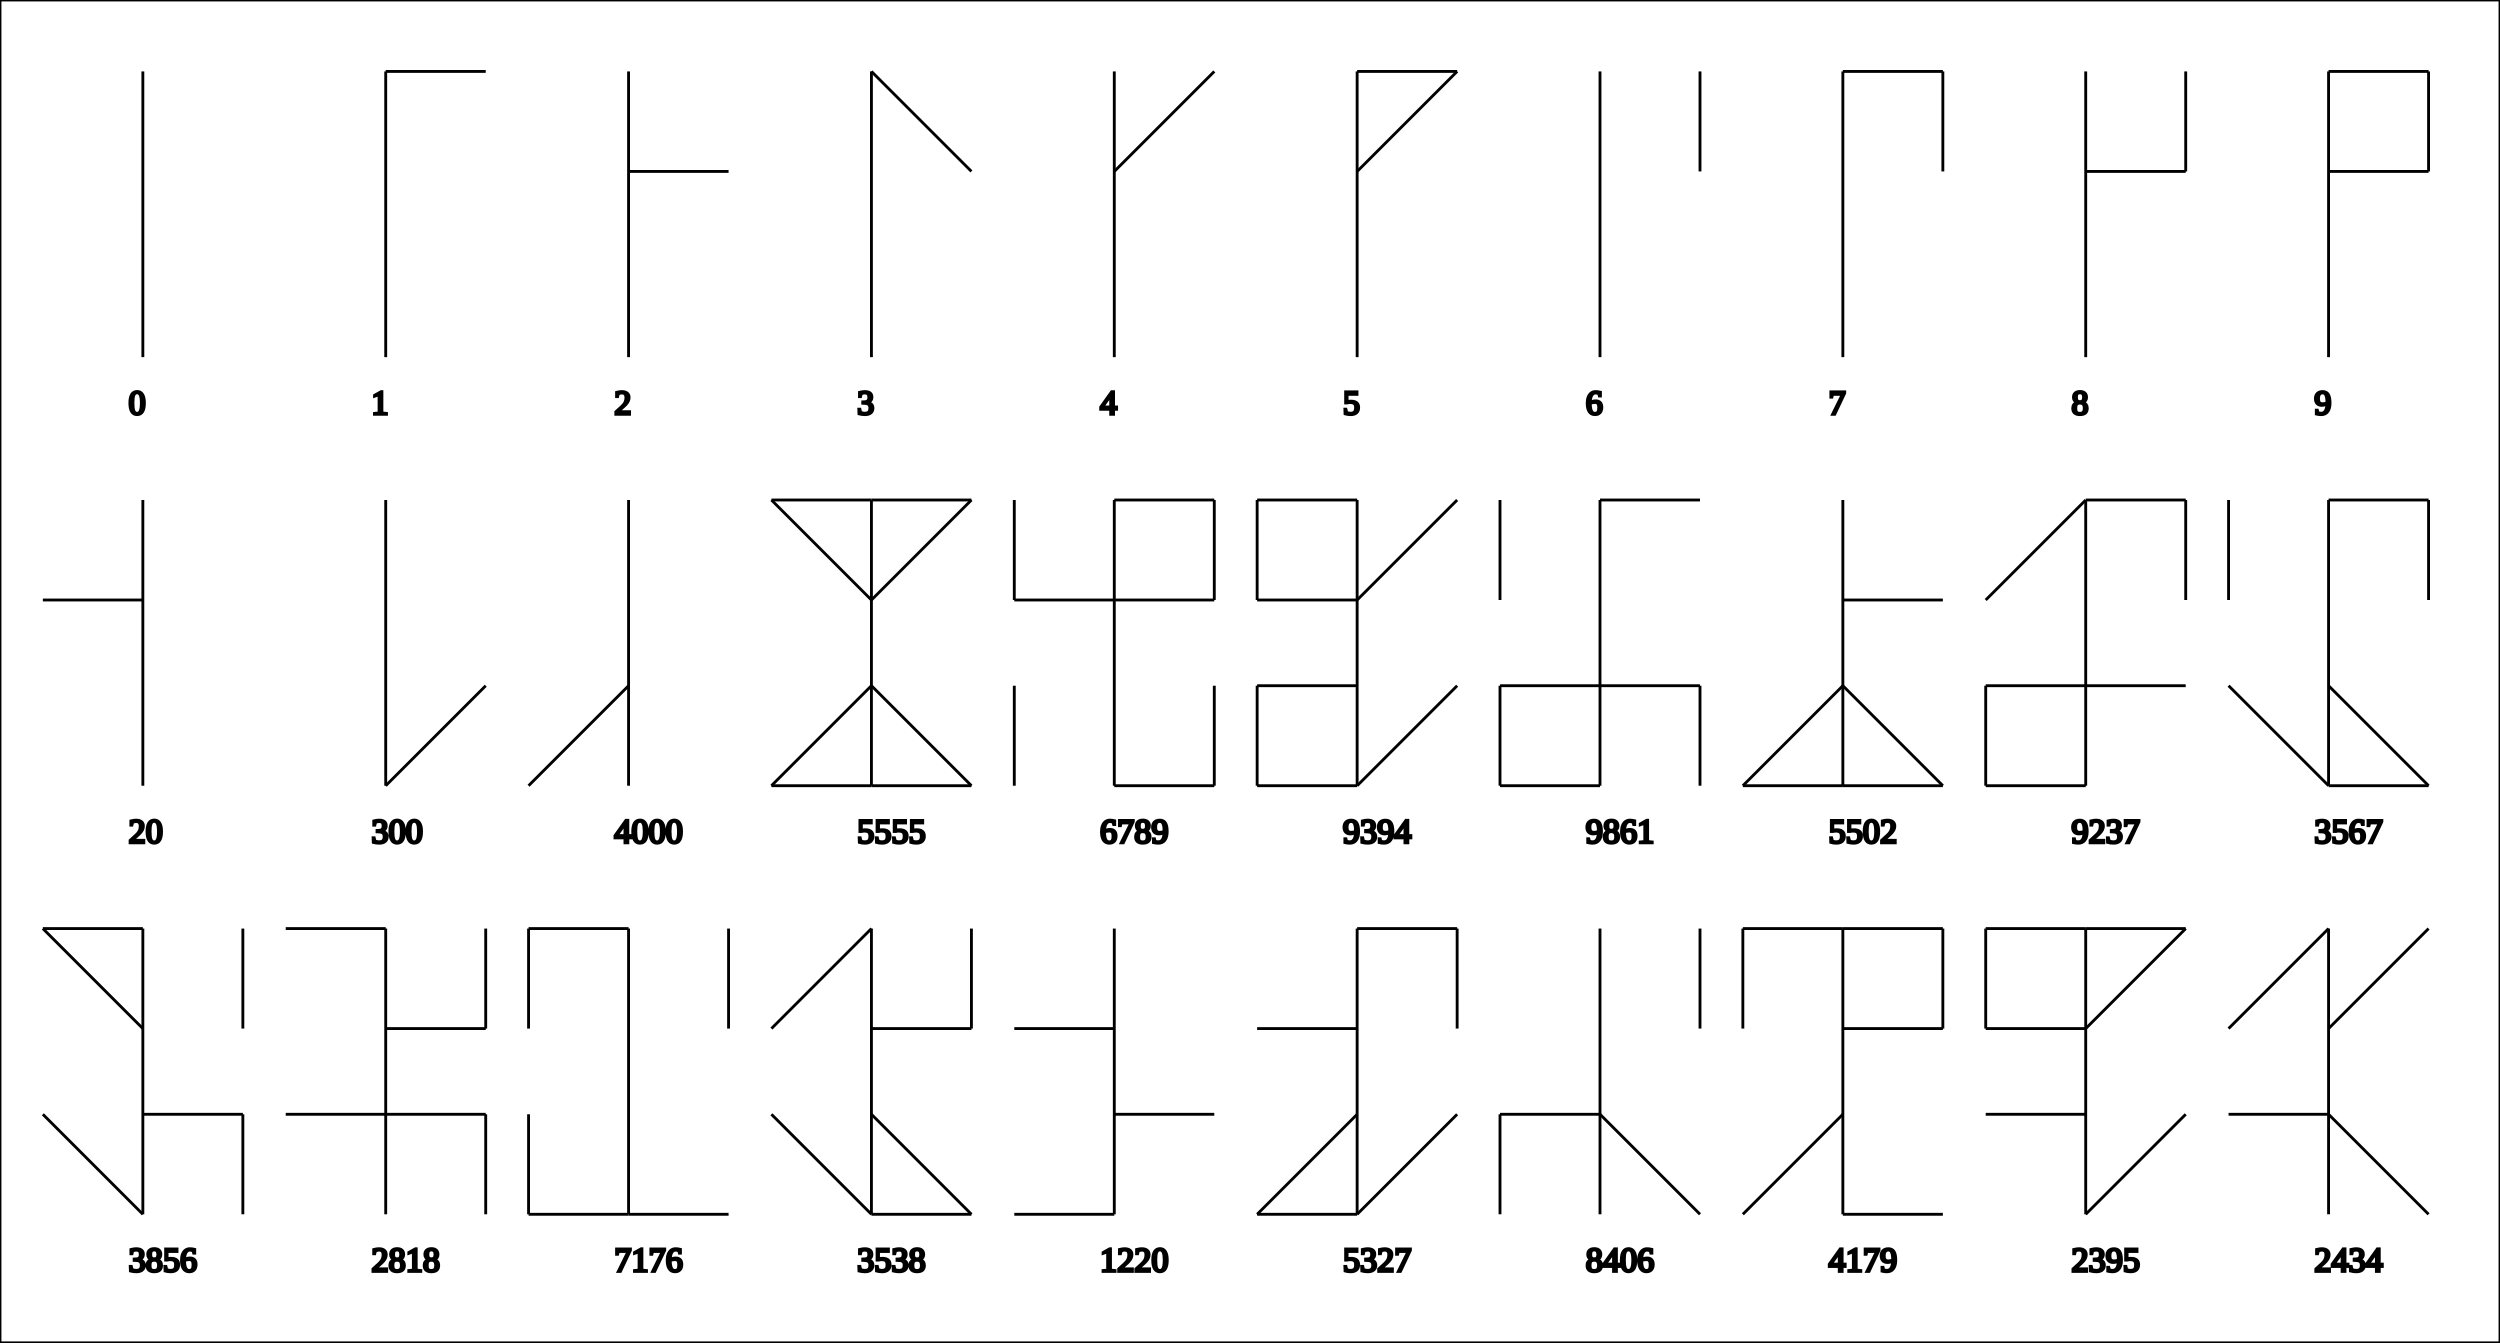
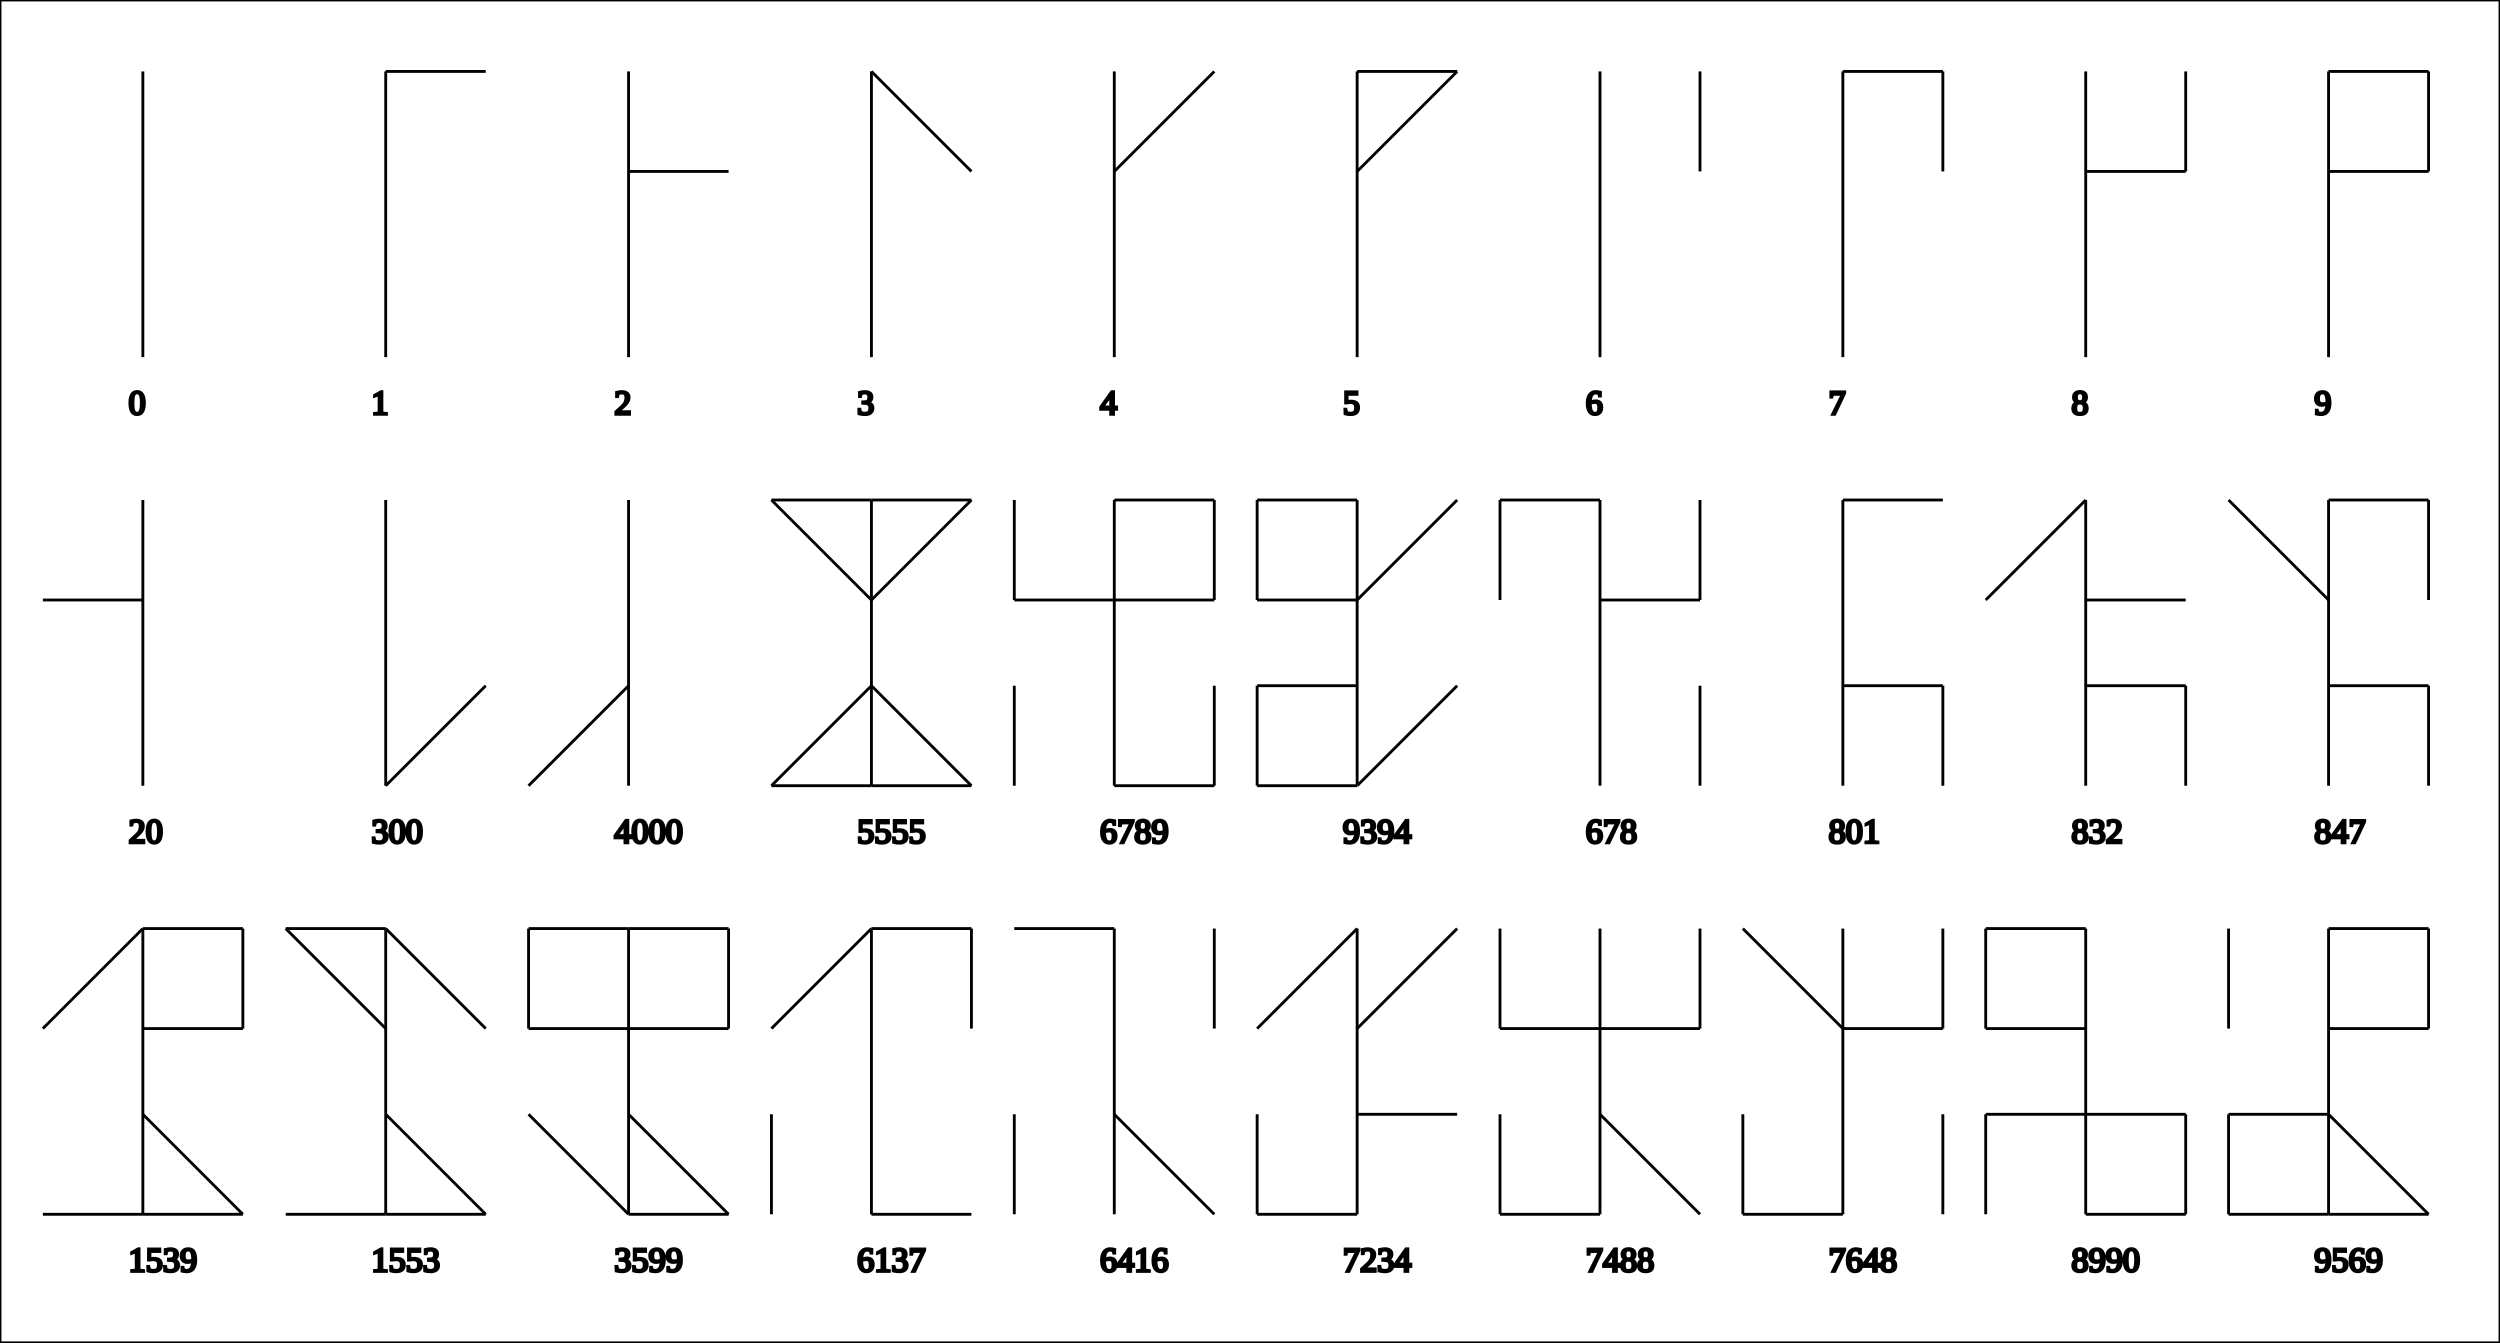
<svg xmlns="http://www.w3.org/2000/svg" width="875" height="470" style="stroke:black;" version="1.1">
  <rect width="100%" height="100%" style="fill:white;" />
  <line x1="50" y1="25" x2="50" y2="125" />
  <text x="45" y="145">0</text>
  <line x1="135" y1="25" x2="135" y2="125" />
  <line x1="135" y1="25" x2="170" y2="25" />
  <text x="130" y="145">1</text>
  <line x1="220" y1="25" x2="220" y2="125" />
  <line x1="220" y1="60" x2="255" y2="60" />
  <text x="215" y="145">2</text>
  <line x1="305" y1="25" x2="305" y2="125" />
  <line x1="305" y1="25" x2="340" y2="60" />
  <text x="300" y="145">3</text>
  <line x1="390" y1="25" x2="390" y2="125" />
  <line x1="390" y1="60" x2="425" y2="25" />
  <text x="385" y="145">4</text>
  <line x1="475" y1="25" x2="475" y2="125" />
  <line x1="475" y1="25" x2="510" y2="25" />
  <line x1="475" y1="60" x2="510" y2="25" />
  <text x="470" y="145">5</text>
  <line x1="560" y1="25" x2="560" y2="125" />
  <line x1="595" y1="25" x2="595" y2="60" />
  <text x="555" y="145">6</text>
  <line x1="645" y1="25" x2="645" y2="125" />
  <line x1="645" y1="25" x2="680" y2="25" />
  <line x1="680" y1="25" x2="680" y2="60" />
  <text x="640" y="145">7</text>
  <line x1="730" y1="25" x2="730" y2="125" />
  <line x1="730" y1="60" x2="765" y2="60" />
  <line x1="765" y1="25" x2="765" y2="60" />
  <text x="725" y="145">8</text>
  <line x1="815" y1="25" x2="815" y2="125" />
  <line x1="815" y1="25" x2="850" y2="25" />
  <line x1="815" y1="60" x2="850" y2="60" />
  <line x1="850" y1="25" x2="850" y2="60" />
  <text x="810" y="145">9</text>
  <line x1="50" y1="175" x2="50" y2="275" />
  <line x1="50" y1="210" x2="15" y2="210" />
  <text x="45" y="295">20</text>
  <line x1="135" y1="175" x2="135" y2="275" />
  <line x1="135" y1="275" x2="170" y2="240" />
  <text x="130" y="295">300</text>
  <line x1="220" y1="175" x2="220" y2="275" />
  <line x1="220" y1="240" x2="185" y2="275" />
  <text x="215" y="295">4000</text>
  <line x1="305" y1="175" x2="305" y2="275" />
  <line x1="305" y1="175" x2="340" y2="175" />
  <line x1="305" y1="210" x2="340" y2="175" />
  <line x1="305" y1="175" x2="270" y2="175" />
  <line x1="305" y1="210" x2="270" y2="175" />
  <line x1="305" y1="275" x2="340" y2="275" />
  <line x1="305" y1="240" x2="340" y2="275" />
  <line x1="305" y1="275" x2="270" y2="275" />
  <line x1="305" y1="240" x2="270" y2="275" />
  <text x="300" y="295">5555</text>
  <line x1="390" y1="175" x2="390" y2="275" />
  <line x1="390" y1="175" x2="425" y2="175" />
  <line x1="390" y1="210" x2="425" y2="210" />
  <line x1="425" y1="175" x2="425" y2="210" />
  <line x1="390" y1="210" x2="355" y2="210" />
  <line x1="355" y1="175" x2="355" y2="210" />
  <line x1="390" y1="275" x2="425" y2="275" />
  <line x1="425" y1="240" x2="425" y2="275" />
  <line x1="355" y1="240" x2="355" y2="275" />
  <text x="385" y="295">6789</text>
  <line x1="475" y1="175" x2="475" y2="275" />
  <line x1="475" y1="210" x2="510" y2="175" />
  <line x1="475" y1="175" x2="440" y2="175" />
  <line x1="475" y1="210" x2="440" y2="210" />
  <line x1="440" y1="175" x2="440" y2="210" />
  <line x1="475" y1="275" x2="510" y2="240" />
  <line x1="475" y1="275" x2="440" y2="275" />
  <line x1="475" y1="240" x2="440" y2="240" />
  <line x1="440" y1="240" x2="440" y2="275" />
  <text x="470" y="295">9394</text>
  <line x1="560" y1="175" x2="560" y2="275" />
-   <line x1="560" y1="175" x2="595" y2="175" />
+   <line x1="560" y1="210" x2="595" y2="210" />
+   <line x1="595" y1="175" x2="595" y2="210" />
+   <line x1="560" y1="175" x2="525" y2="175" />
  <line x1="525" y1="175" x2="525" y2="210" />
-   <line x1="560" y1="240" x2="595" y2="240" />
  <line x1="595" y1="240" x2="595" y2="275" />
-   <line x1="560" y1="275" x2="525" y2="275" />
-   <line x1="560" y1="240" x2="525" y2="240" />
-   <line x1="525" y1="240" x2="525" y2="275" />
-   <text x="555" y="295">9861</text>
+   <text x="555" y="295">678</text>
  <line x1="645" y1="175" x2="645" y2="275" />
-   <line x1="645" y1="210" x2="680" y2="210" />
-   <line x1="645" y1="275" x2="680" y2="275" />
-   <line x1="645" y1="240" x2="680" y2="275" />
-   <line x1="645" y1="275" x2="610" y2="275" />
-   <line x1="645" y1="240" x2="610" y2="275" />
-   <text x="640" y="295">5502</text>
+   <line x1="645" y1="175" x2="680" y2="175" />
+   <line x1="645" y1="240" x2="680" y2="240" />
+   <line x1="680" y1="240" x2="680" y2="275" />
+   <text x="640" y="295">801</text>
  <line x1="730" y1="175" x2="730" y2="275" />
-   <line x1="730" y1="175" x2="765" y2="175" />
-   <line x1="765" y1="175" x2="765" y2="210" />
+   <line x1="730" y1="210" x2="765" y2="210" />
  <line x1="730" y1="175" x2="695" y2="210" />
  <line x1="730" y1="240" x2="765" y2="240" />
-   <line x1="730" y1="275" x2="695" y2="275" />
-   <line x1="730" y1="240" x2="695" y2="240" />
-   <line x1="695" y1="240" x2="695" y2="275" />
-   <text x="725" y="295">9237</text>
+   <line x1="765" y1="240" x2="765" y2="275" />
+   <text x="725" y="295">832</text>
  <line x1="815" y1="175" x2="815" y2="275" />
  <line x1="815" y1="175" x2="850" y2="175" />
  <line x1="850" y1="175" x2="850" y2="210" />
-   <line x1="780" y1="175" x2="780" y2="210" />
-   <line x1="815" y1="275" x2="850" y2="275" />
-   <line x1="815" y1="240" x2="850" y2="275" />
-   <line x1="815" y1="275" x2="780" y2="240" />
-   <text x="810" y="295">3567</text>
+   <line x1="815" y1="210" x2="780" y2="175" />
+   <line x1="815" y1="240" x2="850" y2="240" />
+   <line x1="850" y1="240" x2="850" y2="275" />
+   <text x="810" y="295">847</text>
  <line x1="50" y1="325" x2="50" y2="425" />
+   <line x1="50" y1="325" x2="85" y2="325" />
+   <line x1="50" y1="360" x2="85" y2="360" />
  <line x1="85" y1="325" x2="85" y2="360" />
-   <line x1="50" y1="325" x2="15" y2="325" />
-   <line x1="50" y1="360" x2="15" y2="325" />
-   <line x1="50" y1="390" x2="85" y2="390" />
-   <line x1="85" y1="390" x2="85" y2="425" />
-   <line x1="50" y1="425" x2="15" y2="390" />
-   <text x="45" y="445">3856</text>
+   <line x1="50" y1="325" x2="15" y2="360" />
+   <line x1="50" y1="425" x2="85" y2="425" />
+   <line x1="50" y1="390" x2="85" y2="425" />
+   <line x1="50" y1="425" x2="15" y2="425" />
+   <text x="45" y="445">1539</text>
  <line x1="135" y1="325" x2="135" y2="425" />
-   <line x1="135" y1="360" x2="170" y2="360" />
-   <line x1="170" y1="325" x2="170" y2="360" />
+   <line x1="135" y1="325" x2="170" y2="360" />
  <line x1="135" y1="325" x2="100" y2="325" />
-   <line x1="135" y1="390" x2="170" y2="390" />
-   <line x1="170" y1="390" x2="170" y2="425" />
-   <line x1="135" y1="390" x2="100" y2="390" />
-   <text x="130" y="445">2818</text>
+   <line x1="135" y1="360" x2="100" y2="325" />
+   <line x1="135" y1="425" x2="170" y2="425" />
+   <line x1="135" y1="390" x2="170" y2="425" />
+   <line x1="135" y1="425" x2="100" y2="425" />
+   <text x="130" y="445">1553</text>
  <line x1="220" y1="325" x2="220" y2="425" />
+   <line x1="220" y1="325" x2="255" y2="325" />
+   <line x1="220" y1="360" x2="255" y2="360" />
  <line x1="255" y1="325" x2="255" y2="360" />
  <line x1="220" y1="325" x2="185" y2="325" />
+   <line x1="220" y1="360" x2="185" y2="360" />
  <line x1="185" y1="325" x2="185" y2="360" />
  <line x1="220" y1="425" x2="255" y2="425" />
-   <line x1="220" y1="425" x2="185" y2="425" />
-   <line x1="185" y1="390" x2="185" y2="425" />
-   <text x="215" y="445">7176</text>
+   <line x1="220" y1="390" x2="255" y2="425" />
+   <line x1="220" y1="425" x2="185" y2="390" />
+   <text x="215" y="445">3599</text>
  <line x1="305" y1="325" x2="305" y2="425" />
-   <line x1="305" y1="360" x2="340" y2="360" />
+   <line x1="305" y1="325" x2="340" y2="325" />
  <line x1="340" y1="325" x2="340" y2="360" />
  <line x1="305" y1="325" x2="270" y2="360" />
  <line x1="305" y1="425" x2="340" y2="425" />
-   <line x1="305" y1="390" x2="340" y2="425" />
-   <line x1="305" y1="425" x2="270" y2="390" />
-   <text x="300" y="445">3538</text>
+   <line x1="270" y1="390" x2="270" y2="425" />
+   <text x="300" y="445">6137</text>
  <line x1="390" y1="325" x2="390" y2="425" />
-   <line x1="390" y1="360" x2="355" y2="360" />
-   <line x1="390" y1="390" x2="425" y2="390" />
-   <line x1="390" y1="425" x2="355" y2="425" />
-   <text x="385" y="445">1220</text>
+   <line x1="425" y1="325" x2="425" y2="360" />
+   <line x1="390" y1="325" x2="355" y2="325" />
+   <line x1="390" y1="390" x2="425" y2="425" />
+   <line x1="355" y1="390" x2="355" y2="425" />
+   <text x="385" y="445">6416</text>
  <line x1="475" y1="325" x2="475" y2="425" />
-   <line x1="475" y1="325" x2="510" y2="325" />
-   <line x1="510" y1="325" x2="510" y2="360" />
-   <line x1="475" y1="360" x2="440" y2="360" />
-   <line x1="475" y1="425" x2="510" y2="390" />
+   <line x1="475" y1="360" x2="510" y2="325" />
+   <line x1="475" y1="325" x2="440" y2="360" />
+   <line x1="475" y1="390" x2="510" y2="390" />
  <line x1="475" y1="425" x2="440" y2="425" />
-   <line x1="475" y1="390" x2="440" y2="425" />
-   <text x="470" y="445">5327</text>
+   <line x1="440" y1="390" x2="440" y2="425" />
+   <text x="470" y="445">7234</text>
  <line x1="560" y1="325" x2="560" y2="425" />
+   <line x1="560" y1="360" x2="595" y2="360" />
  <line x1="595" y1="325" x2="595" y2="360" />
+   <line x1="560" y1="360" x2="525" y2="360" />
+   <line x1="525" y1="325" x2="525" y2="360" />
  <line x1="560" y1="390" x2="595" y2="425" />
-   <line x1="560" y1="390" x2="525" y2="390" />
+   <line x1="560" y1="425" x2="525" y2="425" />
  <line x1="525" y1="390" x2="525" y2="425" />
-   <text x="555" y="445">8406</text>
+   <text x="555" y="445">7488</text>
  <line x1="645" y1="325" x2="645" y2="425" />
-   <line x1="645" y1="325" x2="680" y2="325" />
  <line x1="645" y1="360" x2="680" y2="360" />
  <line x1="680" y1="325" x2="680" y2="360" />
-   <line x1="645" y1="325" x2="610" y2="325" />
-   <line x1="610" y1="325" x2="610" y2="360" />
-   <line x1="645" y1="425" x2="680" y2="425" />
-   <line x1="645" y1="390" x2="610" y2="425" />
-   <text x="640" y="445">4179</text>
+   <line x1="645" y1="360" x2="610" y2="325" />
+   <line x1="680" y1="390" x2="680" y2="425" />
+   <line x1="645" y1="425" x2="610" y2="425" />
+   <line x1="610" y1="390" x2="610" y2="425" />
+   <text x="640" y="445">7648</text>
  <line x1="730" y1="325" x2="730" y2="425" />
-   <line x1="730" y1="325" x2="765" y2="325" />
-   <line x1="730" y1="360" x2="765" y2="325" />
  <line x1="730" y1="325" x2="695" y2="325" />
  <line x1="730" y1="360" x2="695" y2="360" />
  <line x1="695" y1="325" x2="695" y2="360" />
-   <line x1="730" y1="425" x2="765" y2="390" />
+   <line x1="730" y1="425" x2="765" y2="425" />
+   <line x1="730" y1="390" x2="765" y2="390" />
+   <line x1="765" y1="390" x2="765" y2="425" />
  <line x1="730" y1="390" x2="695" y2="390" />
-   <text x="725" y="445">2395</text>
+   <line x1="695" y1="390" x2="695" y2="425" />
+   <text x="725" y="445">8990</text>
  <line x1="815" y1="325" x2="815" y2="425" />
-   <line x1="815" y1="360" x2="850" y2="325" />
-   <line x1="815" y1="325" x2="780" y2="360" />
+   <line x1="815" y1="325" x2="850" y2="325" />
+   <line x1="815" y1="360" x2="850" y2="360" />
+   <line x1="850" y1="325" x2="850" y2="360" />
+   <line x1="780" y1="325" x2="780" y2="360" />
+   <line x1="815" y1="425" x2="850" y2="425" />
  <line x1="815" y1="390" x2="850" y2="425" />
+   <line x1="815" y1="425" x2="780" y2="425" />
  <line x1="815" y1="390" x2="780" y2="390" />
-   <text x="810" y="445">2434</text>
+   <line x1="780" y1="390" x2="780" y2="425" />
+   <text x="810" y="445">9569</text>
</svg>
